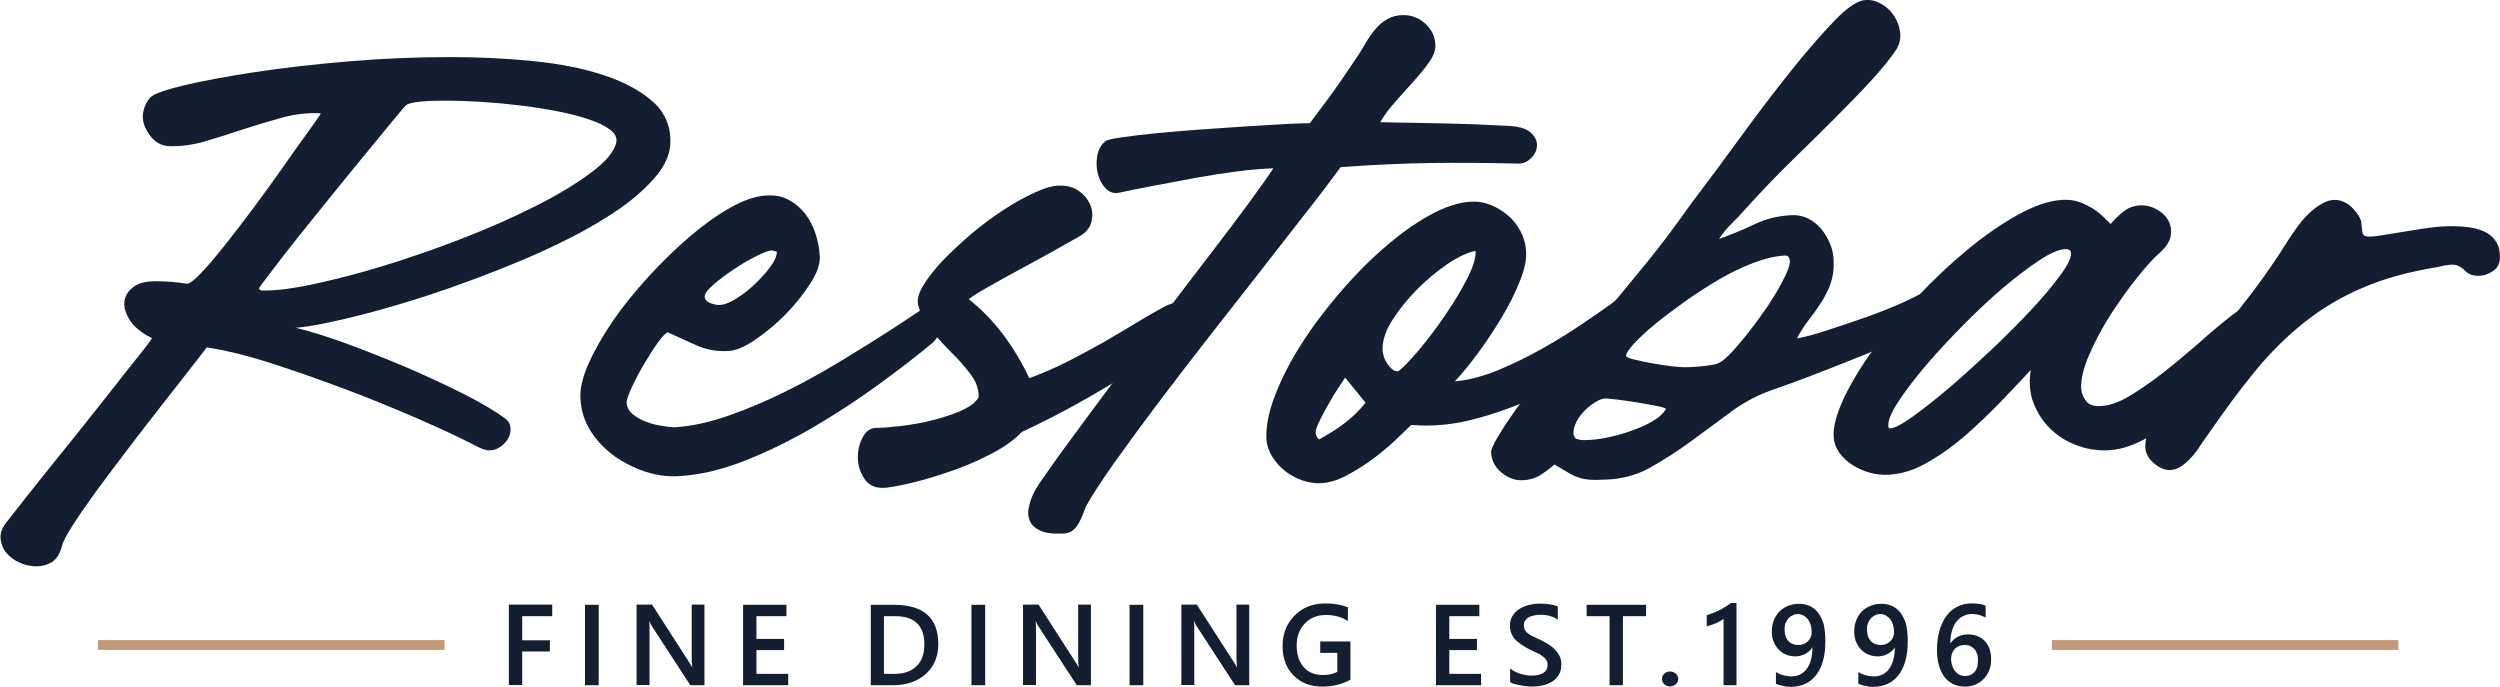
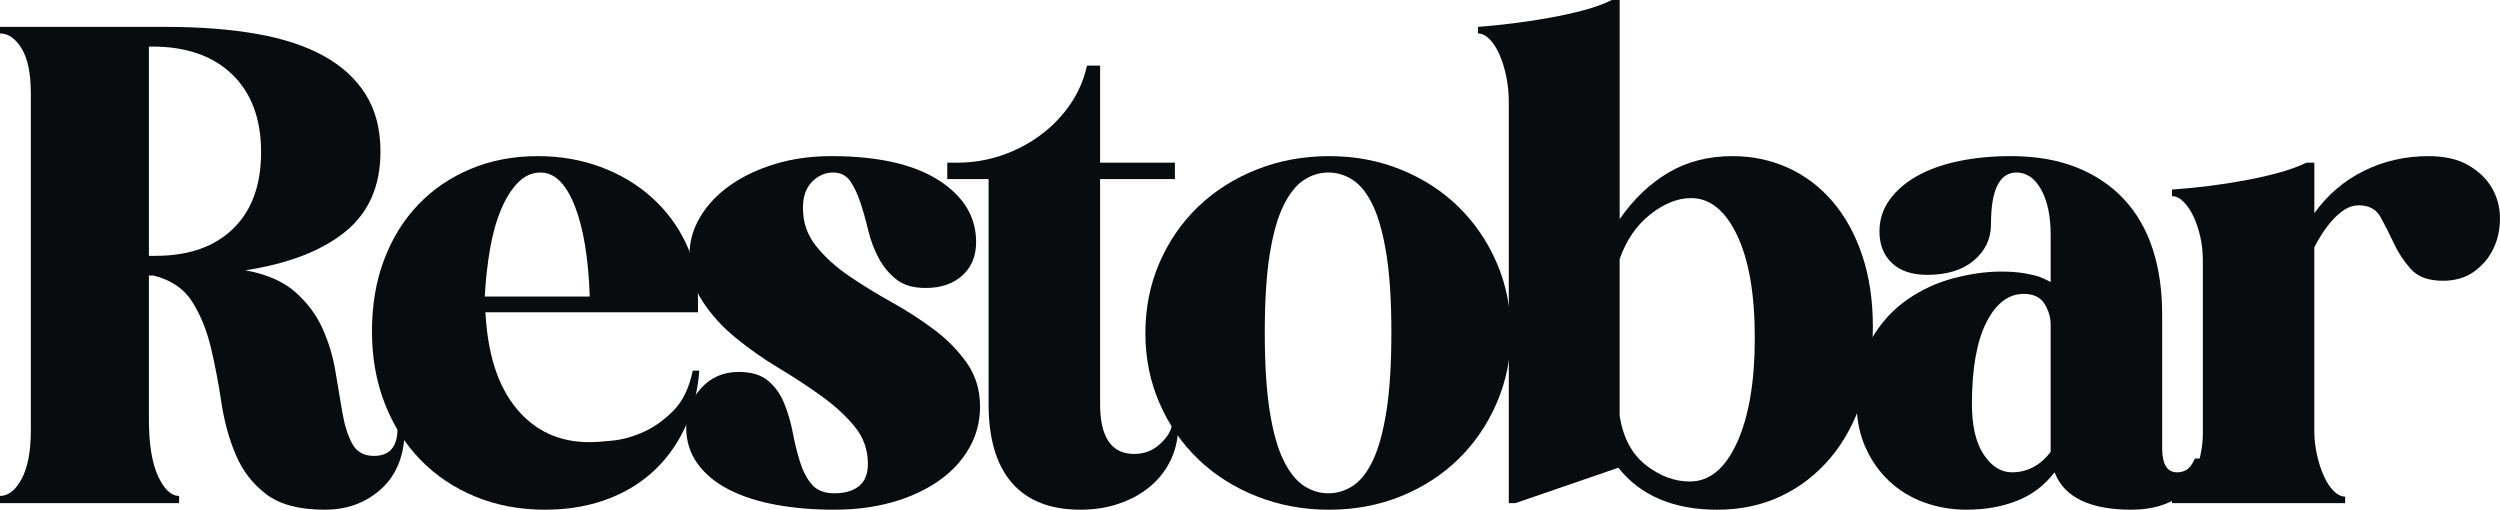
- <svg xmlns="http://www.w3.org/2000/svg" version="1.1" id="Layer_1" x="0px" y="0px" width="1274.4px" height="350px" viewBox="0 0 1274.4 350" enable-background="new 0 0 1274.4 350" xml:space="preserve">
+ <svg xmlns="http://www.w3.org/2000/svg" version="1.1" id="Layer_1" x="0px" y="0px" width="312.503px" height="63.714px" viewBox="0 0 312.503 63.714" enable-background="new 0 0 312.503 63.714" xml:space="preserve">
  <g>
-     <path fill="#131E30" d="M76.7,49.6c1.8-1.8,7.5-3.8,17.1-6.1c9.6-2.3,21.6-4.5,35.9-6.7c14.3-2.2,30.3-4,47.8-5.5   s34.9-2.2,52.1-2.2c14.8,0,29.1,0.7,42.7,2.1c13.6,1.4,25.7,3.8,36,7.3c10.4,3.5,18.6,8,24.8,13.6c6.1,5.6,9,12.7,8.6,21.2   c-0.2,5.3-2.6,10.8-7.1,16.3c-4.6,5.5-10.5,10.9-17.9,16.2c-7.4,5.2-16,10.3-25.7,15.3c-9.7,4.9-19.9,9.6-30.6,13.9   c-10.7,4.4-21.5,8.4-32.3,12.2c-10.9,3.8-21.2,7-31,9.8c-9.8,2.8-18.7,5-26.8,6.8c-8.1,1.8-14.6,2.9-19.6,3.3   c6.9,1.6,15.5,4.3,25.8,8c10.3,3.8,20.6,7.9,31,12.3c10.4,4.5,20.1,9,29.2,13.6c9.1,4.6,16,8.8,20.8,12.3   c1.6,1.2,2.5,2.7,2.7,4.601c0.2,1.899-0.1,3.699-1,5.3c-0.9,1.7-2.2,3.2-4,4.5c-1.8,1.3-3.8,1.899-5.9,1.899   c-1,0-2.5-0.399-4.5-1.199c-8.3-4.301-18.5-9.2-30.7-14.5c-12.2-5.301-24.8-10.5-37.8-15.4c-13.1-4.9-25.8-9.4-38.3-13.4   s-23.3-6.6-32.6-8c-2,2.601-5.1,6.601-9.3,12c-4.3,5.4-9,11.601-14.4,18.4c-5.3,6.8-10.9,14-16.6,21.5c-5.7,7.5-11,14.6-15.9,21.2   c-4.8,6.6-8.9,12.5-12.2,17.7c-3.3,5.1-5.1,8.699-5.5,10.699c-1,3.801-2.7,6.4-5,7.9c-2.4,1.5-5,2.2-8,2.2   c-2.8,0-5.5-0.601-8.3-1.8c-2.8-1.2-5-2.801-6.8-4.9c-1.8-2.1-2.8-4.5-3.1-7.3C0,271.9,1,269.1,3.4,266.1s5.7-7.199,9.9-12.6   c4.3-5.4,9-11.4,14.2-17.8c5.2-6.4,10.6-13.101,16-19.9s10.5-13.2,15.1-19.1c4.6-5.9,8.7-11.101,12.2-15.4s5.7-7.3,6.7-8.9   c-5.1-2.6-8.9-5.5-11.1-8.9c-2.3-3.4-3.3-6.6-3-9.6c0.3-3.1,1.9-5.6,4.7-7.7c2.9-2.1,7-3,12.3-2.8c2.4,0,4.8,0.1,7.3,0.3   c2.5,0.2,4.9,0.5,7.3,0.9c1.4,0.2,3.9-1.6,7.4-5.3c3.6-3.8,7.7-8.6,12.3-14.4c4.6-5.8,9.6-12.3,14.8-19.3s10.1-13.8,14.7-20.3   c4.5-6.5,8.6-12.3,12.2-17.2s5.9-8.3,7.1-10.1c0-0.2-0.4-0.3-1.2-0.3c-6.1-0.2-12.5,0.6-19,2.4c-6.5,1.8-13.1,3.8-19.6,5.9   c-6.5,2.2-13,4.2-19.3,6.1C98,73.9,92,74.7,86.2,74.5c-4-0.2-7.2-2-9.8-5.5s-3.8-7-3.6-10.5C73.3,54.7,74.6,51.8,76.7,49.6z    M133.4,148.1c6.5,0.2,15.4-0.9,26.6-3.3c11.2-2.4,23.2-5.5,36.2-9.5s26.2-8.6,39.6-13.8c13.4-5.2,25.8-10.7,36.9-16.3   c11.2-5.6,20.6-11.3,28.2-16.9c7.6-5.6,12-10.7,13.2-15.3c0.6-2.6-0.4-4.8-3-6.8s-6.2-3.8-10.8-5.3c-4.6-1.6-10.1-3-16.3-4.2   c-6.2-1.2-12.7-2.2-19.3-3c-6.6-0.8-13.2-1.4-19.7-1.8s-12.5-0.6-17.8-0.6c-10.9,0-17.5,0.7-19.9,2.1c-0.4,0.2-2.5,2.6-6.2,7.1   c-3.8,4.6-8.4,10.2-13.9,16.9c-5.5,6.7-11.5,14-17.8,21.8c-6.3,7.8-12.2,15.1-17.7,22c-5.4,6.8-10,12.7-13.6,17.5   c-3.7,4.8-5.7,7.6-6.1,8.2c0,0.4,0.1,0.6,0.4,0.7C132.7,147.7,133,147.9,133.4,148.1z" />
-     <path fill="#131E30" d="M344.3,217.8c8.5-0.6,17.7-2.6,27.6-6.1s19.7-7.7,29.5-12.601c9.8-4.899,19.3-10.199,28.6-15.899   c9.3-5.601,17.7-10.9,25.1-15.7c7.4-4.8,13.5-8.9,18.4-12.2c4.8-3.3,7.9-4.9,9-4.9c1.8,0,2.7,0.9,2.7,2.7c0,1.2-0.3,2.9-0.9,5   c-0.6,2.2-1.399,4.4-2.5,6.5c-1.1,2.2-2.2,4.3-3.399,6.2c-1.2,2-2.301,3.4-3.301,4.2c-8.1,6.7-17.399,13.9-27.899,21.5   s-21.4,14.7-32.8,21.4c-11.4,6.6-22.9,12.3-34.601,16.899c-11.7,4.601-22.8,7.3-33.5,7.9c-5.5,0.399-11.2-0.3-17.1-2.2   c-5.8-1.9-11.2-4.6-16-8c-4.8-3.5-8.9-7.7-12-12.6c-3.2-4.9-4.9-10.4-5.3-16.301c-0.4-5.1,1-11.3,4.2-18.399   c3.2-7.101,7.4-14.4,12.6-22c5.2-7.5,11.3-15,18.1-22.4c6.8-7.4,13.7-14.1,20.8-20.2c7-6,13.9-10.9,20.6-14.7   c6.7-3.8,12.7-5.8,17.8-6.2c4.5-0.4,8.5,0.3,11.9,2.1c3.399,1.8,6.199,4.2,8.5,7.1c2.3,3,4.1,6.4,5.3,10.2c1.3,3.9,2,7.8,2.2,11.7   c0.199,3.8-1.4,8.4-4.9,13.8s-7.6,10.6-12.5,15.6c-4.8,4.9-10,9.2-15.4,12.9c-5.4,3.7-9.9,5.6-13.5,5.8   c-5.7,0.399-11.1-0.5-16.2-2.7c-5-2.2-10-4.5-15-6.8c-1.2,0.4-3,2.3-5.3,5.6c-2.4,3.4-4.7,7.1-7.1,11.1c-2.4,4.101-4.4,8-6.1,11.7   c-1.7,3.8-2.5,6.2-2.5,7.4c0.2,2.399,1.2,4.399,3.1,5.899c1.9,1.601,4.2,2.9,6.8,3.9c2.7,1,5.4,1.7,8.2,2.1   C340.3,217.6,342.5,217.8,344.3,217.8z M393.3,127.6c-1.6,0.2-4.3,1.2-8,3.1c-3.8,1.9-7.6,4.1-11.4,6.7c-3.9,2.6-7.3,5.1-10.2,7.7   c-3,2.6-4.5,4.6-4.5,6.2c0.2,1.6,1.3,2.7,3.4,3.4c2.1,0.7,3.7,0.9,4.9,0.7c2.2-0.2,4.8-1.3,8-3.3s6.3-4.4,9.3-7.3   c3.1-2.9,5.7-5.8,7.9-8.8c2.2-3,3.3-5.5,3.3-7.7L393.3,127.6z" />
-     <path fill="#131E30" d="M447,218.1c2.8,0,6.7-0.3,11.9-0.899c5.1-0.601,10.399-1.5,15.699-2.8c5.301-1.301,10.301-2.9,15-4.9   c4.601-2,7.801-4.3,9.301-7.1c0-4.2-1.4-8.101-4.2-11.7c-2.8-3.7-5.9-7.3-9.5-10.8c-3.601-3.601-7-7.3-10.4-11.3   c-3.399-4-5.6-8.4-6.8-13.4c-0.6-2.6,0.3-5.9,2.8-9.9c2.5-4.1,5.8-8.3,10.101-12.8c4.3-4.4,9.1-8.9,14.5-13.5   c5.399-4.5,10.899-8.6,16.5-12.2c5.5-3.6,10.8-6.5,15.899-8.8c5-2.3,9.2-3.4,12.601-3.4c4,0,7.3,1,9.899,3c2.7,2,4.5,4.4,5.601,7.1   c1.1,2.8,1.199,5.6,0.399,8.6s-2.8,5.3-5.899,7.1c-4.601,2.6-9.601,5.4-15.101,8.5s-11,6-16.3,8.9c-5.3,2.9-10.3,5.6-14.8,8.2   c-4.601,2.6-8,4.7-10.4,6.5c6.5,5.1,12.4,11.2,17.7,18.2c5.2,7,9.6,14.399,13.2,22.1c6.899-2.6,13.5-5.399,19.7-8.6   c6.199-3.2,12.1-6.3,17.699-9.5c5.5-3.2,10.7-6.2,15.601-9.2c4.8-3,9.2-5.5,13.2-7.7c2.6-1.6,4.8-2.6,6.699-3.1   c1.9-0.5,3.5-0.7,4.9-0.7c2.2,0,3.7,0.6,4.4,1.9c0.8,1.3,1.199,2.8,1.199,4.5c0,1.7-0.3,3.4-1,5c-0.699,1.7-1.399,2.9-2.199,3.7   c-1.2,1.2-4.301,3.6-9.2,7.3c-4.9,3.699-11.2,7.899-18.7,12.8c-7.5,4.8-16.1,10-25.7,15.399C541.7,210,531.6,215.2,520.9,220.2   c-4,4.2-9.4,8-16.5,11.6c-7,3.601-14.2,6.601-21.5,9c-7.301,2.5-14,4.4-20.2,5.8c-6.101,1.4-10.4,2.101-12.8,2.101   c-4.2,0-7.301-1.601-9.301-4.7c-2.1-3.2-3.199-6.6-3.3-10.4c-0.1-3.8,0.7-7.3,2.4-10.5C441.4,219.7,443.8,218.1,447,218.1z" />
-     <path fill="#131E30" d="M529.7,246.6c4.2-6.1,9.6-13.8,16.5-23.1c6.8-9.3,14.2-19.2,22.1-29.8c7.9-10.601,16.101-21.4,24.5-32.5   c8.4-11.1,16.4-21.5,23.9-31.3c7.5-9.8,14.1-18.6,19.899-26.4c5.7-7.8,9.9-13.7,12.5-17.7c-5.5,0.2-11.8,0.7-18.699,1.6   c-6.9,0.9-13.9,2-21.101,3.3c-7.1,1.3-14,2.6-20.8,3.9c-6.7,1.3-12.9,2.5-18.4,3.7c-2.399,0.4-4.5-0.3-6.399-2.2   c-1.9-1.9-3.2-4.3-4-7.3s-0.9-6-0.4-9.2c0.5-3.2,1.9-5.7,4.3-7.7c0.801-0.6,3.601-1.2,8.301-1.9c4.699-0.7,10.6-1.4,17.699-2.1   c7-0.7,14.601-1.3,22.7-1.9c8.101-0.6,15.9-1.1,23.4-1.6s14.2-0.9,20-1.2c5.8-0.3,9.8-0.4,12-0.4c3-4,5.3-7.1,7.1-9.5   c1.8-2.4,3.5-4.6,5-6.8c1.601-2.2,3.2-4.5,4.9-7s3.899-5.8,6.7-9.9c1.6-2.4,3.1-4.8,4.6-7.4c1.5-2.6,3.1-4.9,4.9-7.1   c1.8-2.2,3.899-4,6.199-5.3c2.4-1.4,5.101-2.1,8.301-2.1c4.3,0,8.199,1.5,11.399,4.6c3.3,3.1,4.9,6.8,4.9,11.1   c0,2.6-1.101,5.4-3.4,8.6s-4.899,6.4-8,9.8c-3.1,3.4-6.2,6.8-9.3,10.4c-3.2,3.6-5.6,6.9-7.4,10.1c11.7,0.2,22.4,0.4,32.301,0.6   c9.899,0.2,20.5,0.6,31.699,1.2c6.101,0.2,10.301,1.3,12.601,3.4s3.399,4.3,3.3,6.7c-0.1,2.4-1.1,4.5-3,6.4s-4,2.8-6.4,2.8   c-15.8-0.4-30.8-0.5-44.899-0.3c-14.101,0.2-29.4,0.9-45.8,2.1c-4.2,5.7-9.801,13.3-17.101,22.5c-7.2,9.3-15.1,19.4-23.7,30.4   c-8.6,11-17.5,22.4-26.699,34.1c-9.2,11.8-17.9,23.1-26.101,34c-8.2,10.899-15.5,20.899-22,30c-6.399,9.1-11.1,16.3-14.1,21.7   c-0.601,1.399-1.2,2.899-1.8,4.5c-0.601,1.6-1.301,3.1-2.101,4.5c-0.8,1.399-1.8,2.6-3.1,3.6s-3,1.5-5.2,1.5   c-4.9,0.2-8.8-0.3-11.4-1.6c-2.699-1.301-4.5-3.101-5.3-5.301c-0.899-2.3-0.899-4.899,0-8C525.7,253.4,527.4,250.1,529.7,246.6z" />
-     <path fill="#131E30" d="M829.9,148.4c4.699-3.6,8.6-5.5,11.399-5.9c2.9-0.4,4.8,0.3,5.8,1.9c1,1.7,1,4.1,0.101,7.1   c-0.9,3.1-2.601,6.2-5.2,9.3c-4.7,5.9-11.8,12.4-21.1,19.3c-9.301,6.9-19.601,13.301-31,19c-11.4,5.7-23.2,10.301-35.5,13.801   c-12.301,3.5-23.9,4.699-35,3.699c-2.601,2.601-5.7,5.5-9.301,8.9c-3.699,3.4-7.6,6.5-11.699,9.5c-4.2,3-8.4,5.5-12.601,7.7   c-4.3,2.2-8.399,3.399-12.3,3.6c-3,0.2-6.1-0.3-9.3-1.3c-3.3-1.1-6.2-2.7-8.9-4.7c-2.7-2.1-4.899-4.6-6.7-7.399   c-1.8-2.9-2.8-5.801-3-8.801c-0.399-6.3,1-13.699,4.2-22.1s7.5-17,13.101-25.8c5.5-8.8,12-17.5,19.3-26.1s14.899-16.4,22.8-23.3   c7.9-6.9,15.7-12.6,23.4-16.9c7.699-4.3,14.8-6.7,21.399-7.1c3.4-0.2,6.7,0.3,9.9,1.6c3.3,1.3,6.2,3.1,8.899,5.3   c2.7,2.3,4.801,5,6.5,8.2c1.7,3.2,2.601,6.4,2.801,9.8c0.399,4.2-0.601,9.2-3,15.3c-2.4,6-5.4,12.2-9.2,18.5s-7.8,12.5-12.2,18.4   c-4.4,5.899-8.3,10.8-11.9,14.5c6.9-0.601,14.301-2.5,22.301-5.801c7.899-3.3,15.8-7.199,23.699-11.699   c7.9-4.5,15.5-9.3,22.801-14.4C818,157.4,824.4,152.7,829.9,148.4z M672.4,224c4.5-2.4,8.8-5.1,12.899-8.2   c4.101-3.1,7.7-6.6,10.8-10.5L685.7,192.5c-0.8,1.2-2,3.1-3.7,5.6c-1.7,2.601-3.4,5.301-5,8.301c-1.7,3-3.2,5.699-4.4,8.3   c-1.3,2.6-1.899,4.399-1.899,5.3C670.6,221.7,671.2,223,672.4,224z M712.8,189.3c2.601-2,6.101-5.7,10.7-11.1   c4.5-5.4,9-11.3,13.3-17.7c4.3-6.3,8.101-12.5,11.101-18.5c3.1-6,4.5-10.7,4.3-14.1c-4.2,0.8-9,3.1-14.5,6.8   c-5.5,3.8-10.8,8.2-15.7,13.2s-9.1,10.3-12.5,15.7s-4.9,10.4-4.7,15c0,0.801,0.2,1.801,0.601,3.101c0.399,1.3,1,2.5,1.8,3.7   c0.8,1.199,1.6,2.1,2.5,2.8C710.5,189,711.6,189.3,712.8,189.3z" />
-     <path fill="#131E30" d="M987.5,144.5c1.2,0,2.1,1.1,2.8,3.3c0.7,2.2,1.101,3.8,1.3,4.7c0,1.6-0.1,3.1-0.399,4.6s-0.9,2.8-1.9,4   c-1,1.4-3.5,3.2-7.399,5.3c-4,2.2-8.7,4.5-14.101,7c-5.399,2.5-11.399,5-17.8,7.6s-12.6,5-18.4,7.3c-5.8,2.3-11.199,4.3-16,6.101   c-4.8,1.8-8.5,3.1-10.8,3.899c-7.899,2.601-15.3,6.4-22.1,11.4s-13.601,10.1-20.5,15.1c-6.8,5-13.8,9.5-20.9,13.5   c-7.1,4-14.899,6-23.399,6.2c-3.2,0.2-5.801,0.2-7.9,0s-4-0.6-5.6-1.2c-1.7-0.6-3.4-1.399-5.2-2.5c-1.8-1.1-4.101-2.399-6.8-4   c-2.601,2.2-5,4-7.4,5.5s-5.2,2.3-8.6,2.5c-4,0.2-7.601-1.1-11-3.899c-3.4-2.801-5.101-6.2-5.301-10.4c0-1.4,1.101-3.9,3.301-7.6   c2.199-3.7,4.699-7.601,7.6-11.7c2.9-4.2,5.7-7.9,8.5-11.3c2.8-3.4,4.7-5.4,5.9-6.2c2.399-1.601,5.399-4.2,9.199-8   c3.801-3.8,7.9-8.101,12.301-13.1c4.5-4.9,9-10.3,13.8-16c4.7-5.7,9.3-11.2,13.6-16.5c4.3-5.2,8.3-10.1,11.7-14.5   c3.5-4.5,6.1-8,7.9-10.5c1.199-1.6,2.5-3.4,4-5.5s3-4.2,4.6-6.4c7.7-10.1,15.9-21.1,24.6-33.1c8.7-12,17.2-23.1,25.4-33.4   c8.2-10.3,15.7-18.9,22.5-26c6.6-6.9,12-10.5,16-10.7c2.8-0.2,5.5,0.5,8.2,2.1s4.8,3.6,6.399,6.1c1.601,2.5,2.601,5.2,3,8.2   c0.4,3-0.199,5.8-1.8,8.6c-3,4.6-7.2,9.8-12.6,15.7c-5.4,5.9-11.601,12.3-18.4,19.1c-6.8,6.8-14.1,14-22,21.7   c-7.8,7.6-15.5,15.6-23,23.9c-3.2,3.6-5.8,6.4-8,8.5s-4.399,4.7-6.5,7.9c6.101-2.2,12.101-4.6,17.9-7.4c5.8-2.8,12-4.3,18.5-4.7   c3.2-0.2,6.1,0.3,8.8,1.6c2.7,1.3,4.9,3.1,6.8,5.3c1.9,2.3,3.4,4.8,4.601,7.7c1.199,2.9,1.8,5.8,1.8,8.8c0.2,4.2-0.3,7.9-1.5,11.3   s-2.8,6.6-4.7,9.6c-2,3.1-4.1,6.1-6.4,9c-2.3,3-4.3,6.1-6.1,9.5c3.6-0.6,8.6-1.9,15-4s13.2-4.3,20.2-6.8s13.6-5.1,19.7-7.9   c6.1-2.8,10.6-5.2,13.3-7.4c1-0.8,1.5-1.2,1.6-1.3C985.9,144.9,986.5,144.7,987.5,144.5z M808.9,224.3c2.8,0,6.1-0.399,10.1-1.2   c4-0.8,8-1.899,12-3.3c4.1-1.399,7.8-3,11.1-4.899c3.4-1.9,5.7-4,7.101-6.4c0-0.4-1.5-0.9-4.4-1.5c-3-0.6-6.3-1.2-9.899-1.8   c-3.7-0.601-7.101-1.101-10.4-1.5c-3.3-0.4-5.1-0.601-5.5-0.601c-1.8,0-3.7,0.601-5.6,1.801c-2,1.199-3.801,2.6-5.5,4.3   c-1.7,1.7-3.101,3.6-4.2,5.6C802.6,216.9,802.1,218.9,802.1,220.9c0,1,0.4,1.899,1.2,2.699C805.2,224.3,807.1,224.5,808.9,224.3z    M858.1,187.2c1.2,0,2.601,0,4.301-0.101c1.699-0.1,3.399-0.199,5.199-0.399c1.801-0.2,3.5-0.4,5.2-0.7s3-0.7,4-1.3   c2.2-1.2,5.2-4.101,9.2-8.8c4-4.601,7.9-9.7,11.9-15.3c4-5.5,7.399-10.9,10.199-16.2c2.9-5.2,4.301-9,4.301-11.4   c-0.2-2-1.101-2.9-2.7-2.7c-4.601,0.2-9.7,1.4-15.601,3.6c-5.8,2.2-11.699,5-17.699,8.5c-5.9,3.5-11.801,7.2-17.5,11.3   c-5.7,4.1-10.801,7.9-15.301,11.6c-4.5,3.7-8,7-10.699,9.9c-2.7,3-4,5-4,6.2c0,0.6,1.399,1.199,4.199,1.899   c2.801,0.7,5.801,1.3,9.2,1.9c3.4,0.6,6.601,1.1,9.8,1.5C855.4,187,857.3,187.2,858.1,187.2z" />
-     <path fill="#131E30" d="M1137.6,160.8c4-3,7.7-5.2,11.101-6.7c3.5-1.5,6.399-2.2,8.8-2.2c3.8,0,5.7,1.5,5.9,4.6   c0.199,3.1-2.601,7.6-8.301,13.5c-5.699,5.9-12,12.4-18.8,19.3c-6.8,6.9-13.8,13.4-21.1,19.4c-7.2,6-14.4,11-21.7,15   c-7.2,4-14.1,5.899-20.6,5.899c-4.9,0-9.9-0.899-14.801-2.8c-4.899-1.899-9.199-4.6-12.899-8.2c-3.7-3.6-6.5-7.899-8.5-12.899   s-2.5-10.7-1.5-17.101c-4.4,4.7-9.4,10.101-15.101,16c-5.699,5.9-11.699,11.601-17.899,17.101c-6.2,5.399-12.7,10.1-19.4,13.899   c-6.7,3.9-13.3,6-19.899,6.4c-3.2,0.2-6.4-0.1-9.601-1c-3.3-0.9-6.2-2.2-8.899-3.9c-2.7-1.699-4.9-3.8-6.7-6.199   c-1.8-2.5-2.8-5.301-3-8.5c-0.2-5.101,1.6-11.7,5.3-19.601c3.8-7.899,8.8-16.3,15.3-25.1c6.4-8.8,13.8-17.6,22.1-26.4   c8.301-8.8,16.801-16.8,25.5-24c8.7-7.2,17.301-13.1,25.7-17.8c8.4-4.6,15.9-7.2,22.4-7.6c3.6-0.2,6.7,0.2,9.3,1.2   c2.7,1,5,2.2,7.101,3.6c2.1,1.4,3.8,2.8,5.199,4.2c1.4,1.4,2.5,2.5,3.301,3.3c2.399-2.8,4.699-5,7-6.7c2.3-1.7,4.8-2.6,7.6-2.8   c3-0.2,5.8,0.4,8.5,1.8s4.7,3.2,6.1,5.5c1.4,2.3,1.9,4.9,1.5,7.9c-0.399,3-2.3,5.9-5.6,8.9c-3,2.6-6.8,6.7-11.4,12.5   c-4.6,5.7-9.1,12-13.5,18.8c-4.399,6.8-8,13.6-11,20.5c-3,6.801-4.399,12.601-4.199,17.4c0.199,2.6,1.1,4.8,2.699,6.7   c1.601,1.899,4.301,2.6,8,2.2c4-0.2,8.601-1.9,13.9-5c5.3-3.2,11-7.101,16.9-11.7c5.899-4.601,11.899-9.601,17.899-14.8   C1126.3,170,1132,165.2,1137.6,160.8z M963.7,218.4c2.2-0.2,6-2.2,11.399-6.101c5.4-3.899,11.601-8.7,18.4-14.5   s13.9-12.3,21.4-19.3c7.399-7,14.199-13.8,20.3-20.3c6.1-6.5,11.1-12.5,15-17.8c3.899-5.3,5.7-9.1,5.5-11.3c0-1.4-0.9-2.1-2.7-2.1   c-3.2,0-7.6,1.9-13.3,5.6c-5.7,3.8-12,8.5-18.7,14.2c-6.7,5.7-13.6,12.2-20.6,19.3s-13.4,14-19,20.6   c-5.601,6.6-10.2,12.7-13.801,18.2c-3.6,5.5-5.199,9.6-5,12.199C962.5,218,962.9,218.4,963.7,218.4z" />
-     <path fill="#131E30" d="M1125.7,221.3c-1.2,1.601-2.5,3.5-3.9,5.601c-1.399,2.199-2.899,4.199-4.6,6.1s-3.5,3.5-5.3,4.7   c-1.9,1.3-3.9,1.899-6.101,1.899c-2.6,0-5.2-1.199-8-3.6c-3-2.6-4.399-5.6-4.2-9.2c0.2-3.6,1.2-7.1,3-10.7   c1.801-3.6,4-7,6.5-10.199c2.601-3.301,4.7-6.101,6.5-8.5c9.5-12.101,19.4-24.4,29.7-37.101c10.3-12.7,19.5-25.5,27.601-38.6   c1.199-1.8,2.6-3.9,4.3-6.2c1.7-2.4,3.6-4.5,5.6-6.5c2.101-2,4.3-3.7,6.5-5c2.3-1.4,4.601-2.1,7-2.1c1.8,0,3.601,0.5,5.5,1.5   c1.9,1,3.601,2.6,5.2,4.7c1.6,2,2.5,3.8,2.7,5.3c0.199,1.6,0.3,2.9,0.399,3.9c0.101,1,0.301,1.8,0.7,2.4c0.4,0.6,1.5,0.9,3.3,0.9   c1.601,0,4.101-0.3,7.601-0.9c3.5-0.6,8.399-1.4,14.699-2.4c2.2-0.4,5.101-0.8,8.801-1.3c3.699-0.5,7.5-0.7,11.399-0.7   c2.801,0,5.5,0.2,8.301,0.6c2.8,0.4,5.199,1.1,7.399,2.1s4,2.4,5.5,4.3c1.5,1.9,2.3,4.2,2.5,7c0.4,4-0.6,6.8-3.1,8.6   c-2.5,1.8-5.101,2.7-7.9,2.7s-4.899-0.8-6.5-2.4c-2.2-2.2-4.399-3.3-6.5-3.3c-1,0-2.1,0.1-3.3,0.3c-1.2,0.2-2.6,0.5-4.2,0.9   c-14.8,2.4-27.7,5.9-38.7,10.7c-11,4.7-20.899,10.7-29.8,17.8c-8.899,7.1-17.2,15.4-24.899,24.8   C1141.7,198.8,1133.8,209.5,1125.7,221.3z" />
+     <path fill="#090C0F" d="M20.828,3.362c4.154,0,7.885,0.287,11.193,0.861c3.307,0.574,6.109,1.49,8.405,2.747   c2.296,1.258,4.059,2.87,5.289,4.838c1.23,1.968,1.845,4.346,1.845,7.134c0,4.319-1.476,7.667-4.428,10.045   c-2.952,2.378-7.107,3.978-12.464,4.798c2.678,0.491,4.769,1.407,6.273,2.746c1.503,1.34,2.637,2.87,3.403,4.592   c0.765,1.723,1.298,3.514,1.599,5.371c0.3,1.859,0.587,3.567,0.861,5.125c0.273,1.559,0.683,2.844,1.23,3.854   c0.546,1.012,1.448,1.517,2.706,1.517c1.968,0,2.952-1.148,2.952-3.443h0.902c0,3.227-0.957,5.728-2.87,7.502   c-1.914,1.777-4.292,2.666-7.134,2.666c-3.171,0-5.604-0.644-7.298-1.928c-1.695-1.283-2.966-2.924-3.813-4.92   c-0.848-1.994-1.449-4.182-1.804-6.56c-0.356-2.378-0.793-4.66-1.312-6.847c-0.52-2.187-1.299-4.101-2.337-5.74   c-1.039-1.641-2.652-2.733-4.838-3.28h-0.574v17.958c0,3.116,0.382,5.494,1.148,7.135c0.765,1.639,1.64,2.459,2.624,2.459v0.902H0   v-0.902c1.038,0,1.939-0.709,2.706-2.132c0.765-1.421,1.148-3.444,1.148-6.067V11.644c0-2.46-0.383-4.318-1.148-5.576   C1.939,4.811,1.038,4.182,0,4.182v-0.82H20.828z M18.614,5.822V31.98h0.82c4.154,0,7.393-1.134,9.717-3.403   c2.323-2.268,3.485-5.453,3.485-9.553c0-4.154-1.203-7.393-3.608-9.717c-2.406-2.323-5.74-3.485-10.004-3.485H18.614z" />
+     <path fill="#090C0F" d="M60.681,39.033c0.273,5.248,1.571,9.266,3.895,12.053c2.323,2.789,5.343,4.183,9.061,4.183   c0.765,0,1.775-0.067,3.034-0.205c1.257-0.136,2.542-0.505,3.854-1.106s2.542-1.49,3.69-2.666c1.148-1.174,1.94-2.828,2.378-4.961   h0.82c-0.219,2.789-0.861,5.262-1.927,7.422s-2.447,3.977-4.141,5.453c-1.695,1.476-3.663,2.596-5.904,3.361   c-2.242,0.766-4.674,1.148-7.298,1.148c-3.171,0-6.082-0.547-8.733-1.641c-2.652-1.093-4.934-2.623-6.847-4.592   c-1.914-1.968-3.403-4.318-4.469-7.052c-1.066-2.733-1.599-5.74-1.599-9.021c0-3.279,0.505-6.259,1.517-8.938   c1.011-2.678,2.432-4.974,4.264-6.888c1.831-1.913,4.018-3.403,6.56-4.469c2.542-1.066,5.343-1.599,8.405-1.599   c2.788,0,5.397,0.451,7.831,1.353c2.432,0.902,4.551,2.16,6.355,3.772c1.804,1.613,3.225,3.499,4.264,5.658   c1.038,2.162,1.558,4.498,1.558,7.011v1.723H60.681z M73.718,37.064c-0.164-4.81-0.793-8.596-1.886-11.357   c-1.094-2.76-2.515-4.141-4.264-4.141c-1.039,0-1.968,0.41-2.788,1.23c-0.82,0.82-1.531,1.941-2.132,3.362   c-0.602,1.422-1.066,3.075-1.394,4.961s-0.547,3.868-0.656,5.945H73.718z" />
+     <path fill="#090C0F" d="M104.14,21.566c-0.984,0-1.859,0.383-2.624,1.148c-0.766,0.767-1.148,1.859-1.148,3.28   c0,1.804,0.546,3.39,1.64,4.756c1.093,1.367,2.46,2.611,4.1,3.731c1.64,1.121,3.416,2.214,5.33,3.28   c1.913,1.066,3.69,2.214,5.33,3.443c1.64,1.23,3.005,2.625,4.1,4.183c1.093,1.558,1.64,3.376,1.64,5.452   c0,1.859-0.451,3.582-1.353,5.166c-0.902,1.586-2.173,2.953-3.813,4.101c-1.64,1.147-3.567,2.037-5.781,2.665   s-4.633,0.943-7.257,0.943s-5.057-0.205-7.298-0.615c-2.242-0.41-4.196-1.038-5.863-1.887c-1.668-0.846-2.98-1.926-3.936-3.238   c-0.958-1.313-1.435-2.842-1.435-4.592c0-1.857,0.615-3.471,1.845-4.838s2.801-2.051,4.715-2.051c1.584,0,2.815,0.369,3.69,1.107   c0.874,0.738,1.544,1.682,2.009,2.829c0.464,1.147,0.82,2.364,1.066,3.649s0.546,2.5,0.902,3.648   c0.354,1.148,0.847,2.091,1.476,2.829c0.628,0.737,1.571,1.106,2.829,1.106c1.312,0,2.337-0.299,3.075-0.902   c0.738-0.6,1.107-1.529,1.107-2.787c0-1.749-0.547-3.293-1.64-4.633c-1.094-1.34-2.474-2.61-4.141-3.813   c-1.668-1.202-3.458-2.378-5.371-3.526c-1.915-1.147-3.704-2.404-5.371-3.771c-1.668-1.365-3.048-2.883-4.141-4.551   c-1.094-1.668-1.64-3.594-1.64-5.781c0-1.694,0.451-3.292,1.353-4.797c0.902-1.503,2.145-2.815,3.731-3.936   c1.585-1.12,3.457-2.009,5.617-2.665c2.159-0.656,4.496-0.984,7.011-0.984c5.793,0,10.263,0.998,13.407,2.993   c3.143,1.996,4.715,4.579,4.715,7.749c0,1.75-0.574,3.145-1.722,4.182c-1.148,1.039-2.679,1.558-4.592,1.558   c-1.531,0-2.747-0.354-3.649-1.065c-0.902-0.71-1.64-1.599-2.214-2.665c-0.574-1.066-1.012-2.227-1.312-3.485   c-0.301-1.257-0.629-2.419-0.984-3.485c-0.356-1.066-0.779-1.954-1.271-2.665C105.78,21.922,105.069,21.566,104.14,21.566z" />
+     <path fill="#090C0F" d="M119.639,20.336c1.913,0,3.758-0.3,5.535-0.902c1.776-0.601,3.403-1.448,4.879-2.542   c1.476-1.093,2.719-2.378,3.731-3.854c1.011-1.476,1.708-3.088,2.091-4.838h1.64v12.136h9.348v2.05h-9.348v28.126   c0,4.155,1.421,6.231,4.264,6.231c1.202,0,2.241-0.382,3.116-1.147c0.874-0.765,1.394-1.53,1.558-2.296h0.82   c0,1.476-0.301,2.857-0.902,4.141c-0.602,1.285-1.449,2.393-2.542,3.321c-1.094,0.93-2.392,1.653-3.895,2.173   c-1.504,0.52-3.13,0.779-4.879,0.779c-3.772,0-6.629-1.121-8.569-3.362c-1.941-2.241-2.911-5.521-2.911-9.84V22.386h-5.166v-2.05   H119.639z" />
+     <path fill="#090C0F" d="M143.174,41.656c0-3.17,0.587-6.109,1.763-8.814c1.175-2.707,2.788-5.043,4.838-7.011   c2.05-1.968,4.481-3.512,7.299-4.633c2.814-1.12,5.834-1.681,9.061-1.681c3.225,0,6.218,0.561,8.979,1.681   c2.76,1.121,5.151,2.665,7.176,4.633c2.021,1.968,3.621,4.305,4.797,7.011c1.176,2.705,1.764,5.646,1.764,8.814   c0,3.116-0.588,6.027-1.764,8.733s-2.775,5.043-4.797,7.011c-2.023,1.969-4.416,3.514-7.176,4.633   c-2.761,1.12-5.754,1.682-8.979,1.682c-3.227,0-6.246-0.562-9.061-1.682c-2.817-1.119-5.249-2.664-7.299-4.633   c-2.05-1.968-3.663-4.305-4.838-7.011C143.761,47.683,143.174,44.772,143.174,41.656z M158.098,41.574   c0,3.936,0.205,7.203,0.614,9.799c0.41,2.598,0.984,4.647,1.723,6.15c0.738,1.504,1.585,2.57,2.542,3.198   c0.956,0.629,1.981,0.942,3.075,0.942c1.093,0,2.117-0.313,3.074-0.942c0.957-0.628,1.791-1.694,2.502-3.198   c0.709-1.503,1.271-3.553,1.681-6.15c0.41-2.596,0.614-5.863,0.614-9.799s-0.204-7.188-0.614-9.758   c-0.41-2.569-0.972-4.604-1.681-6.109c-0.711-1.503-1.545-2.569-2.502-3.198c-0.957-0.628-1.981-0.943-3.074-0.943   c-1.094,0-2.119,0.315-3.075,0.943c-0.957,0.629-1.804,1.695-2.542,3.198c-0.738,1.504-1.313,3.54-1.723,6.109   C158.303,34.386,158.098,37.638,158.098,41.574z" />
+     <path fill="#090C0F" d="M188.602,12.71c0-1.093-0.11-2.159-0.328-3.198c-0.22-1.038-0.507-1.954-0.86-2.747   c-0.356-0.792-0.768-1.421-1.23-1.886c-0.465-0.464-0.943-0.697-1.436-0.697v-0.82c1.422-0.109,2.897-0.259,4.428-0.451   c1.531-0.191,3.048-0.423,4.553-0.697c1.502-0.273,2.924-0.586,4.264-0.943c1.338-0.355,2.5-0.779,3.484-1.271h0.984v27.388   c1.748-2.514,3.785-4.455,6.108-5.822c2.322-1.366,4.987-2.05,7.994-2.05c2.461,0,4.756,0.479,6.89,1.435   c2.131,0.957,3.989,2.351,5.575,4.182c1.584,1.833,2.828,4.073,3.729,6.724c0.902,2.652,1.354,5.646,1.354,8.979   c0,3.336-0.465,6.41-1.396,9.226c-0.93,2.815-2.254,5.235-3.977,7.257c-1.723,2.023-3.771,3.596-6.15,4.715   c-2.377,1.12-5.016,1.682-7.912,1.682c-5.467,0-9.594-1.75-12.383-5.248l-12.873,4.428h-0.819V12.71z M202.458,51.988   c0.438,2.734,1.529,4.784,3.279,6.15c1.75,1.367,3.58,2.05,5.494,2.05c2.461,0,4.43-1.626,5.904-4.879   c1.477-3.252,2.215-7.612,2.215-13.079c0-5.466-0.738-9.744-2.215-12.833c-1.477-3.088-3.391-4.633-5.74-4.633   c-1.695,0-3.402,0.684-5.125,2.05c-1.723,1.367-2.992,3.226-3.813,5.576V51.988L202.458,51.988z" />
+     <path fill="#090C0F" d="M270.274,56.087c0,0.931,0.149,1.654,0.451,2.174c0.3,0.52,0.778,0.779,1.435,0.779   c0.438,0,0.834-0.109,1.189-0.328c0.354-0.219,0.695-0.684,1.023-1.395h0.82c0,1.859-0.834,3.391-2.501,4.592   c-1.668,1.202-3.759,1.805-6.272,1.805c-5.193,0-8.393-1.559-9.594-4.674c-1.259,1.64-2.83,2.828-4.716,3.566   s-3.978,1.107-6.272,1.107c-1.858,0-3.623-0.301-5.289-0.902c-1.668-0.602-3.131-1.488-4.387-2.665   c-1.259-1.175-2.256-2.597-2.994-4.265c-0.737-1.666-1.105-3.566-1.105-5.698c0-3.062,0.602-5.63,1.804-7.708   c1.202-2.077,2.706-3.744,4.511-5.002s3.758-2.159,5.862-2.706c2.104-0.546,4.06-0.819,5.863-0.819   c1.147,0,2.116,0.068,2.909,0.204c0.794,0.138,1.437,0.287,1.929,0.451c0.546,0.22,1.011,0.438,1.396,0.655v-5.903   c0-2.35-0.398-4.236-1.189-5.658c-0.793-1.421-1.818-2.132-3.075-2.132c-2.132,0-3.198,2.16-3.198,6.478   c0,1.804-0.711,3.308-2.131,4.51c-1.423,1.203-3.363,1.804-5.822,1.804c-1.914,0-3.391-0.491-4.428-1.476   c-1.039-0.984-1.559-2.296-1.559-3.937c0-1.476,0.422-2.801,1.271-3.977c0.846-1.175,2.008-2.173,3.484-2.993   s3.211-1.435,5.207-1.845c1.994-0.41,4.141-0.615,6.438-0.615c3.115,0,5.849,0.465,8.199,1.394c2.35,0.93,4.332,2.255,5.945,3.977   c1.611,1.722,2.814,3.8,3.607,6.232c0.791,2.433,1.188,5.153,1.188,8.159V56.087L270.274,56.087z M256.333,40.589   c0-0.928-0.26-1.803-0.778-2.623c-0.521-0.82-1.382-1.23-2.584-1.23c-1.914,0-3.472,1.189-4.675,3.566   c-1.202,2.379-1.803,5.781-1.803,10.21c0,2.733,0.491,4.838,1.476,6.313c0.983,1.477,2.159,2.215,3.526,2.215   c1.912,0,3.525-0.848,4.838-2.543V40.589z" />
+     <path fill="#090C0F" d="M271.503,62.074c0.492,0,0.971-0.232,1.436-0.697c0.464-0.463,0.874-1.065,1.229-1.803   c0.355-0.738,0.644-1.586,0.861-2.543c0.219-0.955,0.328-1.898,0.328-2.828V32.554c0-1.038-0.109-2.036-0.328-2.993   c-0.219-0.956-0.506-1.804-0.861-2.542c-0.354-0.738-0.766-1.339-1.229-1.804c-0.465-0.463-0.943-0.697-1.436-0.697v-0.82   c1.529-0.109,3.062-0.259,4.593-0.451c1.528-0.191,3.032-0.423,4.51-0.697c1.476-0.272,2.87-0.586,4.183-0.943   c1.313-0.355,2.486-0.779,3.525-1.271h0.982v6.314c1.642-2.296,3.703-4.059,6.191-5.289c2.487-1.23,5.18-1.845,8.077-1.845   c2.021,0,3.688,0.383,5.002,1.148c1.312,0.766,2.296,1.722,2.952,2.87c0.654,1.148,0.982,2.406,0.982,3.772   c0,1.367-0.272,2.624-0.818,3.772c-0.549,1.148-1.354,2.105-2.419,2.871s-2.365,1.147-3.896,1.147   c-1.805,0-3.146-0.492-4.019-1.476c-0.875-0.984-1.587-2.063-2.132-3.24c-0.549-1.175-1.096-2.255-1.641-3.239   c-0.547-0.984-1.449-1.476-2.707-1.476c-0.656,0-1.271,0.192-1.845,0.574c-0.573,0.383-1.106,0.861-1.599,1.435   c-0.492,0.574-0.916,1.148-1.271,1.722c-0.355,0.574-0.644,1.08-0.861,1.517v22.96c0,0.983,0.109,1.967,0.328,2.951   s0.506,1.873,0.861,2.666c0.354,0.793,0.766,1.422,1.229,1.885c0.465,0.465,0.943,0.697,1.437,0.697v0.82h-21.647v-0.82H271.503z" />
  </g>
-   <g>
-     <path fill="#131E30" d="M281.5,314.1h-15.3V326.4h14.1v5.699h-14.1V349.2h-6.8v-41h22.1V314.1L281.5,314.1z" />
-     <path fill="#131E30" d="M305.2,349.3h-7v-41h7V349.3z" />
-     <path fill="#131E30" d="M359.3,349.3h-7.4l-19.6-30.1c-0.5-0.8-0.9-1.5-1.2-2.4h-0.2c0.2,0.9,0.2,2.8,0.2,5.601v26.8h-6.6v-41h7.9   l18.9,29.399c0.8,1.2,1.3,2.101,1.5,2.5h0.1c-0.2-1.1-0.3-2.899-0.3-5.5V308.2h6.5v41.1H359.3z" />
-     <path fill="#131E30" d="M401.8,349.3h-23v-41H400.9v5.8h-15.3V325.7h14.1v5.7h-14.1v12.1h16.2V349.3L401.8,349.3z" />
-     <path fill="#131E30" d="M443.9,349.3v-41h11.8c15.1,0,22.6,6.7,22.6,20c0,6.3-2.1,11.4-6.3,15.2s-9.8,5.8-16.8,5.8H443.9z    M450.6,314.1v29.4h5.4c4.8,0,8.5-1.3,11.2-3.9c2.7-2.6,4-6.3,4-11.1c0-9.6-5-14.4-14.9-14.4H450.6z" />
-     <path fill="#131E30" d="M502.2,349.3h-7v-41h7V349.3z" />
-     <path fill="#131E30" d="M556.3,349.3H548.9L529.3,319.2c-0.5-0.8-0.899-1.5-1.2-2.4H527.9c0.199,0.9,0.199,2.8,0.199,5.601v26.8   h-6.6v-41h7.9L548.3,337.6c0.8,1.2,1.3,2.101,1.5,2.5h0.101c-0.2-1.1-0.301-2.899-0.301-5.5V308.2h6.5v41.1H556.3z" />
-     <path fill="#131E30" d="M582.8,349.3h-7v-41h7V349.3z" />
-     <path fill="#131E30" d="M637,349.3h-7.4L610,319.2c-0.5-0.8-0.9-1.5-1.2-2.4h-0.2c0.2,0.9,0.2,2.8,0.2,5.601v26.8h-6.6v-41h7.899   L629,337.6c0.8,1.2,1.3,2.101,1.5,2.5h0.1c-0.199-1.1-0.3-2.899-0.3-5.5V308.2h6.5v41.1H637z" />
-     <path fill="#131E30" d="M688.4,346.5c-4.301,2.3-9,3.5-14.301,3.5c-6.1,0-11-1.9-14.699-5.7c-3.801-3.8-5.601-8.8-5.601-15   c0-6.3,2.101-11.5,6.2-15.6c4.1-4.101,9.3-6.101,15.6-6.101c4.5,0,8.4,0.7,11.5,2v7c-3.1-2.1-6.899-3.1-11.199-3.1   c-4.4,0-7.9,1.4-10.7,4.3c-2.8,2.9-4.2,6.601-4.2,11.2c0,4.7,1.2,8.4,3.6,11.1c2.4,2.7,5.7,4,9.801,4c2.8,0,5.3-0.5,7.3-1.6v-9.7   H673V327h15.4V346.5z" />
-     <path fill="#131E30" d="M755,349.3h-23v-41h22.1v5.8h-15.3V325.7H752.9v5.7H738.8v12.1H755V349.3z" />
-     <path fill="#131E30" d="M769.8,347.7v-7c0.601,0.6,1.4,1.1,2.2,1.5c0.9,0.5,1.8,0.8,2.8,1.2c1,0.3,1.9,0.6,2.9,0.699   c1,0.2,1.899,0.301,2.7,0.301c2.899,0,5-0.5,6.399-1.4c1.4-1,2.101-2.3,2.101-4.1c0-1-0.2-1.801-0.7-2.5c-0.5-0.7-1.101-1.4-2-2   c-0.8-0.601-1.8-1.2-3-1.7c-1.101-0.5-2.3-1.101-3.601-1.7c-1.399-0.7-2.699-1.5-3.899-2.3s-2.2-1.601-3.101-2.5   c-0.899-0.9-1.6-2-2.1-3.101c-0.5-1.199-0.8-2.5-0.8-4.1c0-1.9,0.399-3.6,1.3-5s2-2.6,3.4-3.5c1.399-0.9,3-1.6,4.8-2.1   c1.8-0.4,3.7-0.7,5.5-0.7c4.3,0,7.399,0.5,9.399,1.5v6.7c-2.3-1.7-5.3-2.5-9-2.5c-1,0-2,0.1-3,0.3s-1.899,0.5-2.699,0.899   c-0.801,0.4-1.4,1-1.9,1.7s-0.7,1.5-0.7,2.5c0,0.9,0.2,1.7,0.601,2.4c0.399,0.7,0.899,1.3,1.699,1.8c0.7,0.6,1.601,1.1,2.7,1.6   c1.101,0.5,2.3,1.101,3.7,1.7c1.4,0.7,2.8,1.5,4,2.3c1.3,0.801,2.4,1.7,3.3,2.7c1,1,1.7,2.101,2.3,3.3   c0.601,1.2,0.801,2.601,0.801,4.101c0,2.1-0.4,3.8-1.301,5.3c-0.8,1.4-2,2.6-3.399,3.5c-1.4,0.9-3.101,1.5-4.9,1.9   c-1.8,0.399-3.8,0.6-5.899,0.6c-0.7,0-1.5-0.1-2.5-0.2c-1-0.1-2-0.3-3.101-0.5c-1-0.2-2-0.399-3-0.7   C770.8,348.3,770.3,348,769.8,347.7z" />
-     <path fill="#131E30" d="M839.1,314.1h-11.8v35.2h-6.8v-35.2h-11.7v-5.8h30.3V314.1z" />
-     <path fill="#131E30" d="M851.3,349.9c-1.1,0-2.1-0.4-2.899-1.101c-0.801-0.8-1.2-1.7-1.2-2.7c0-1.1,0.399-2,1.2-2.699   c0.8-0.801,1.8-1.101,2.899-1.101c1.2,0,2.101,0.4,3,1.101c0.8,0.8,1.2,1.699,1.2,2.699s-0.4,1.9-1.2,2.7   C853.4,349.5,852.4,349.9,851.3,349.9z" />
-     <path fill="#131E30" d="M885.2,307.4V349.3H878.6v-33.8c-1.199,0.9-2.5,1.6-3.899,2.2c-1.4,0.6-3,1.1-4.7,1.6v-5.7   c1.1-0.399,2.2-0.699,3.2-1.1s2-0.8,3-1.3s2-1,3-1.7c1-0.6,2.1-1.3,3.2-2.1H885.2z" />
-     <path fill="#131E30" d="M930.5,326.6c0,4.101-0.4,7.601-1.3,10.601c-0.9,3-2.101,5.399-3.7,7.3s-3.4,3.3-5.5,4.2   c-2.1,0.899-4.3,1.399-6.7,1.399c-0.8,0-1.6,0-2.399-0.1c-0.801-0.1-1.5-0.2-2.301-0.4c-0.699-0.199-1.399-0.3-1.899-0.5   c-0.601-0.199-1.101-0.399-1.4-0.5v-6c0.4,0.2,0.9,0.5,1.5,0.801c0.601,0.3,1.2,0.5,1.9,0.699c0.7,0.2,1.399,0.4,2.2,0.5   c0.8,0.101,1.5,0.2,2.199,0.2c1.601,0,3.101-0.3,4.4-0.899c1.3-0.601,2.5-1.601,3.4-2.801c0.899-1.199,1.699-2.8,2.199-4.6   s0.801-4,0.801-6.4H923.8c-0.3,0.601-0.8,1.2-1.399,1.7c-0.601,0.5-1.2,1-1.9,1.4c-0.7,0.399-1.5,0.7-2.4,1   c-0.899,0.2-1.8,0.399-2.8,0.399c-1.7,0-3.3-0.3-4.8-0.899c-1.5-0.601-2.8-1.5-3.8-2.601c-1.101-1.1-1.9-2.399-2.601-4   c-0.6-1.6-0.899-3.3-0.899-5.3c0-2.1,0.399-4.1,1.1-5.8s1.7-3.2,2.9-4.4c1.2-1.199,2.7-2.1,4.399-2.8c1.7-0.7,3.5-1,5.5-1   c1.801,0,3.601,0.3,5.2,1c1.601,0.7,3.101,1.8,4.3,3.3c1.2,1.5,2.2,3.5,3,5.9C930.1,320.3,930.5,323.2,930.5,326.6z M923.5,322.2   c0-1.4-0.2-2.601-0.5-3.7c-0.4-1.1-0.8-2.1-1.5-2.9c-0.6-0.8-1.4-1.399-2.2-1.899c-0.899-0.4-1.8-0.7-2.8-0.7   c-0.9,0-1.8,0.2-2.6,0.6c-0.801,0.4-1.601,0.9-2.2,1.601c-0.601,0.7-1.101,1.5-1.5,2.5c-0.4,1-0.5,2-0.5,3.2   c0,1.3,0.2,2.399,0.5,3.399c0.399,1,0.8,1.8,1.5,2.5c0.6,0.7,1.399,1.2,2.3,1.5c0.9,0.4,1.9,0.5,2.9,0.5s1.8-0.2,2.6-0.5   c0.8-0.399,1.5-0.8,2.1-1.399c0.601-0.601,1.101-1.301,1.4-2.101C923.4,324,923.5,323.1,923.5,322.2z" />
-     <path fill="#131E30" d="M972.5,326.6c0,4.101-0.4,7.601-1.3,10.601c-0.9,3-2.101,5.399-3.7,7.3s-3.4,3.3-5.5,4.2   c-2.1,0.899-4.3,1.399-6.7,1.399c-0.8,0-1.6,0-2.399-0.1c-0.801-0.1-1.5-0.2-2.301-0.4c-0.699-0.199-1.399-0.3-1.899-0.5   c-0.601-0.199-1.101-0.399-1.4-0.5v-6c0.4,0.2,0.9,0.5,1.5,0.801c0.601,0.3,1.2,0.5,1.9,0.699c0.7,0.2,1.399,0.4,2.2,0.5   c0.8,0.101,1.5,0.2,2.199,0.2c1.601,0,3.101-0.3,4.4-0.899c1.3-0.601,2.5-1.601,3.4-2.801c0.899-1.199,1.699-2.8,2.199-4.6   s0.801-4,0.801-6.4H965.8c-0.3,0.601-0.8,1.2-1.399,1.7c-0.601,0.5-1.2,1-1.9,1.4c-0.7,0.399-1.5,0.7-2.4,1   c-0.899,0.2-1.8,0.399-2.8,0.399c-1.7,0-3.3-0.3-4.8-0.899c-1.5-0.601-2.8-1.5-3.8-2.601c-1.101-1.1-1.9-2.399-2.601-4   c-0.6-1.6-0.899-3.3-0.899-5.3c0-2.1,0.399-4.1,1.1-5.8s1.7-3.2,2.9-4.4c1.2-1.199,2.7-2.1,4.399-2.8c1.7-0.7,3.5-1,5.5-1   c1.801,0,3.601,0.3,5.2,1c1.601,0.7,3.101,1.8,4.3,3.3c1.2,1.5,2.2,3.5,3,5.9C972.1,320.3,972.5,323.2,972.5,326.6z M965.5,322.2   c0-1.4-0.2-2.601-0.5-3.7c-0.4-1.1-0.8-2.1-1.5-2.9c-0.6-0.8-1.4-1.399-2.2-1.899c-0.899-0.4-1.8-0.7-2.8-0.7   c-0.9,0-1.8,0.2-2.6,0.6c-0.801,0.4-1.601,0.9-2.2,1.601c-0.601,0.7-1.101,1.5-1.5,2.5c-0.4,1-0.5,2-0.5,3.2   c0,1.3,0.2,2.399,0.5,3.399c0.399,1,0.8,1.8,1.5,2.5c0.6,0.7,1.399,1.2,2.3,1.5c0.9,0.4,1.9,0.5,2.9,0.5s1.8-0.2,2.6-0.5   c0.8-0.399,1.5-0.8,2.1-1.399c0.601-0.601,1.101-1.301,1.4-2.101C965.4,324,965.5,323.1,965.5,322.2z" />
-     <path fill="#131E30" d="M1015,336.1c0,2.101-0.3,3.9-1,5.601s-1.6,3.2-2.8,4.399c-1.2,1.2-2.601,2.2-4.3,2.9   c-1.601,0.7-3.4,1-5.4,1c-2.1,0-3.9-0.4-5.7-1.2c-1.7-0.8-3.2-2-4.5-3.6c-1.2-1.601-2.2-3.5-2.899-5.9c-0.7-2.399-1-5.1-1-8.2   c0-3.8,0.5-7.1,1.399-10.1c0.9-2.9,2.101-5.4,3.7-7.4s3.4-3.5,5.6-4.5c2.101-1,4.4-1.5,6.9-1.5c1.5,0,2.9,0.101,4.2,0.301   c1.3,0.199,2.3,0.5,3,0.899v6c-1-0.5-2-0.899-3.101-1.3c-1.1-0.3-2.399-0.5-3.8-0.5c-1.6,0-3.1,0.3-4.399,1   c-1.4,0.6-2.5,1.6-3.5,2.8s-1.801,2.8-2.301,4.601c-0.6,1.8-0.899,4-0.899,6.399h0.2c0.899-1.399,2.1-2.399,3.6-3.2   c1.5-0.8,3.3-1.199,5.3-1.199c1.8,0,3.4,0.3,4.8,0.899c1.4,0.601,2.7,1.4,3.7,2.5c1,1.101,1.8,2.4,2.4,4   C1014.7,332.4,1015,334.2,1015,336.1z M1008.3,336.7c0-1.2-0.1-2.3-0.399-3.2c-0.301-0.9-0.7-1.8-1.301-2.5   c-0.6-0.7-1.3-1.2-2.1-1.6c-0.8-0.4-1.8-0.601-3-0.601c-1.1,0-2.1,0.2-3,0.601c-0.9,0.399-1.6,0.899-2.2,1.6   c-0.6,0.7-1,1.4-1.3,2.3c-0.3,0.9-0.4,1.7-0.4,2.601c0,1,0.101,2,0.4,3s0.7,1.899,1.3,2.8c0.601,0.8,1.3,1.5,2.2,2.1   c0.9,0.5,1.9,0.8,3.2,0.8c1.1,0,2-0.199,2.899-0.6c0.801-0.4,1.5-1,2.101-1.7c0.6-0.7,1-1.5,1.3-2.5   C1008.1,338.8,1008.3,337.8,1008.3,336.7z" />
-   </g>
-   <line fill="none" stroke="#C19977" stroke-width="5" stroke-miterlimit="10" x1="50" y1="328.8" x2="226.6" y2="328.8" />
-   <line fill="none" stroke="#C19977" stroke-width="5" stroke-miterlimit="10" x1="1046" y1="328.8" x2="1222.6" y2="328.8" />
</svg>
